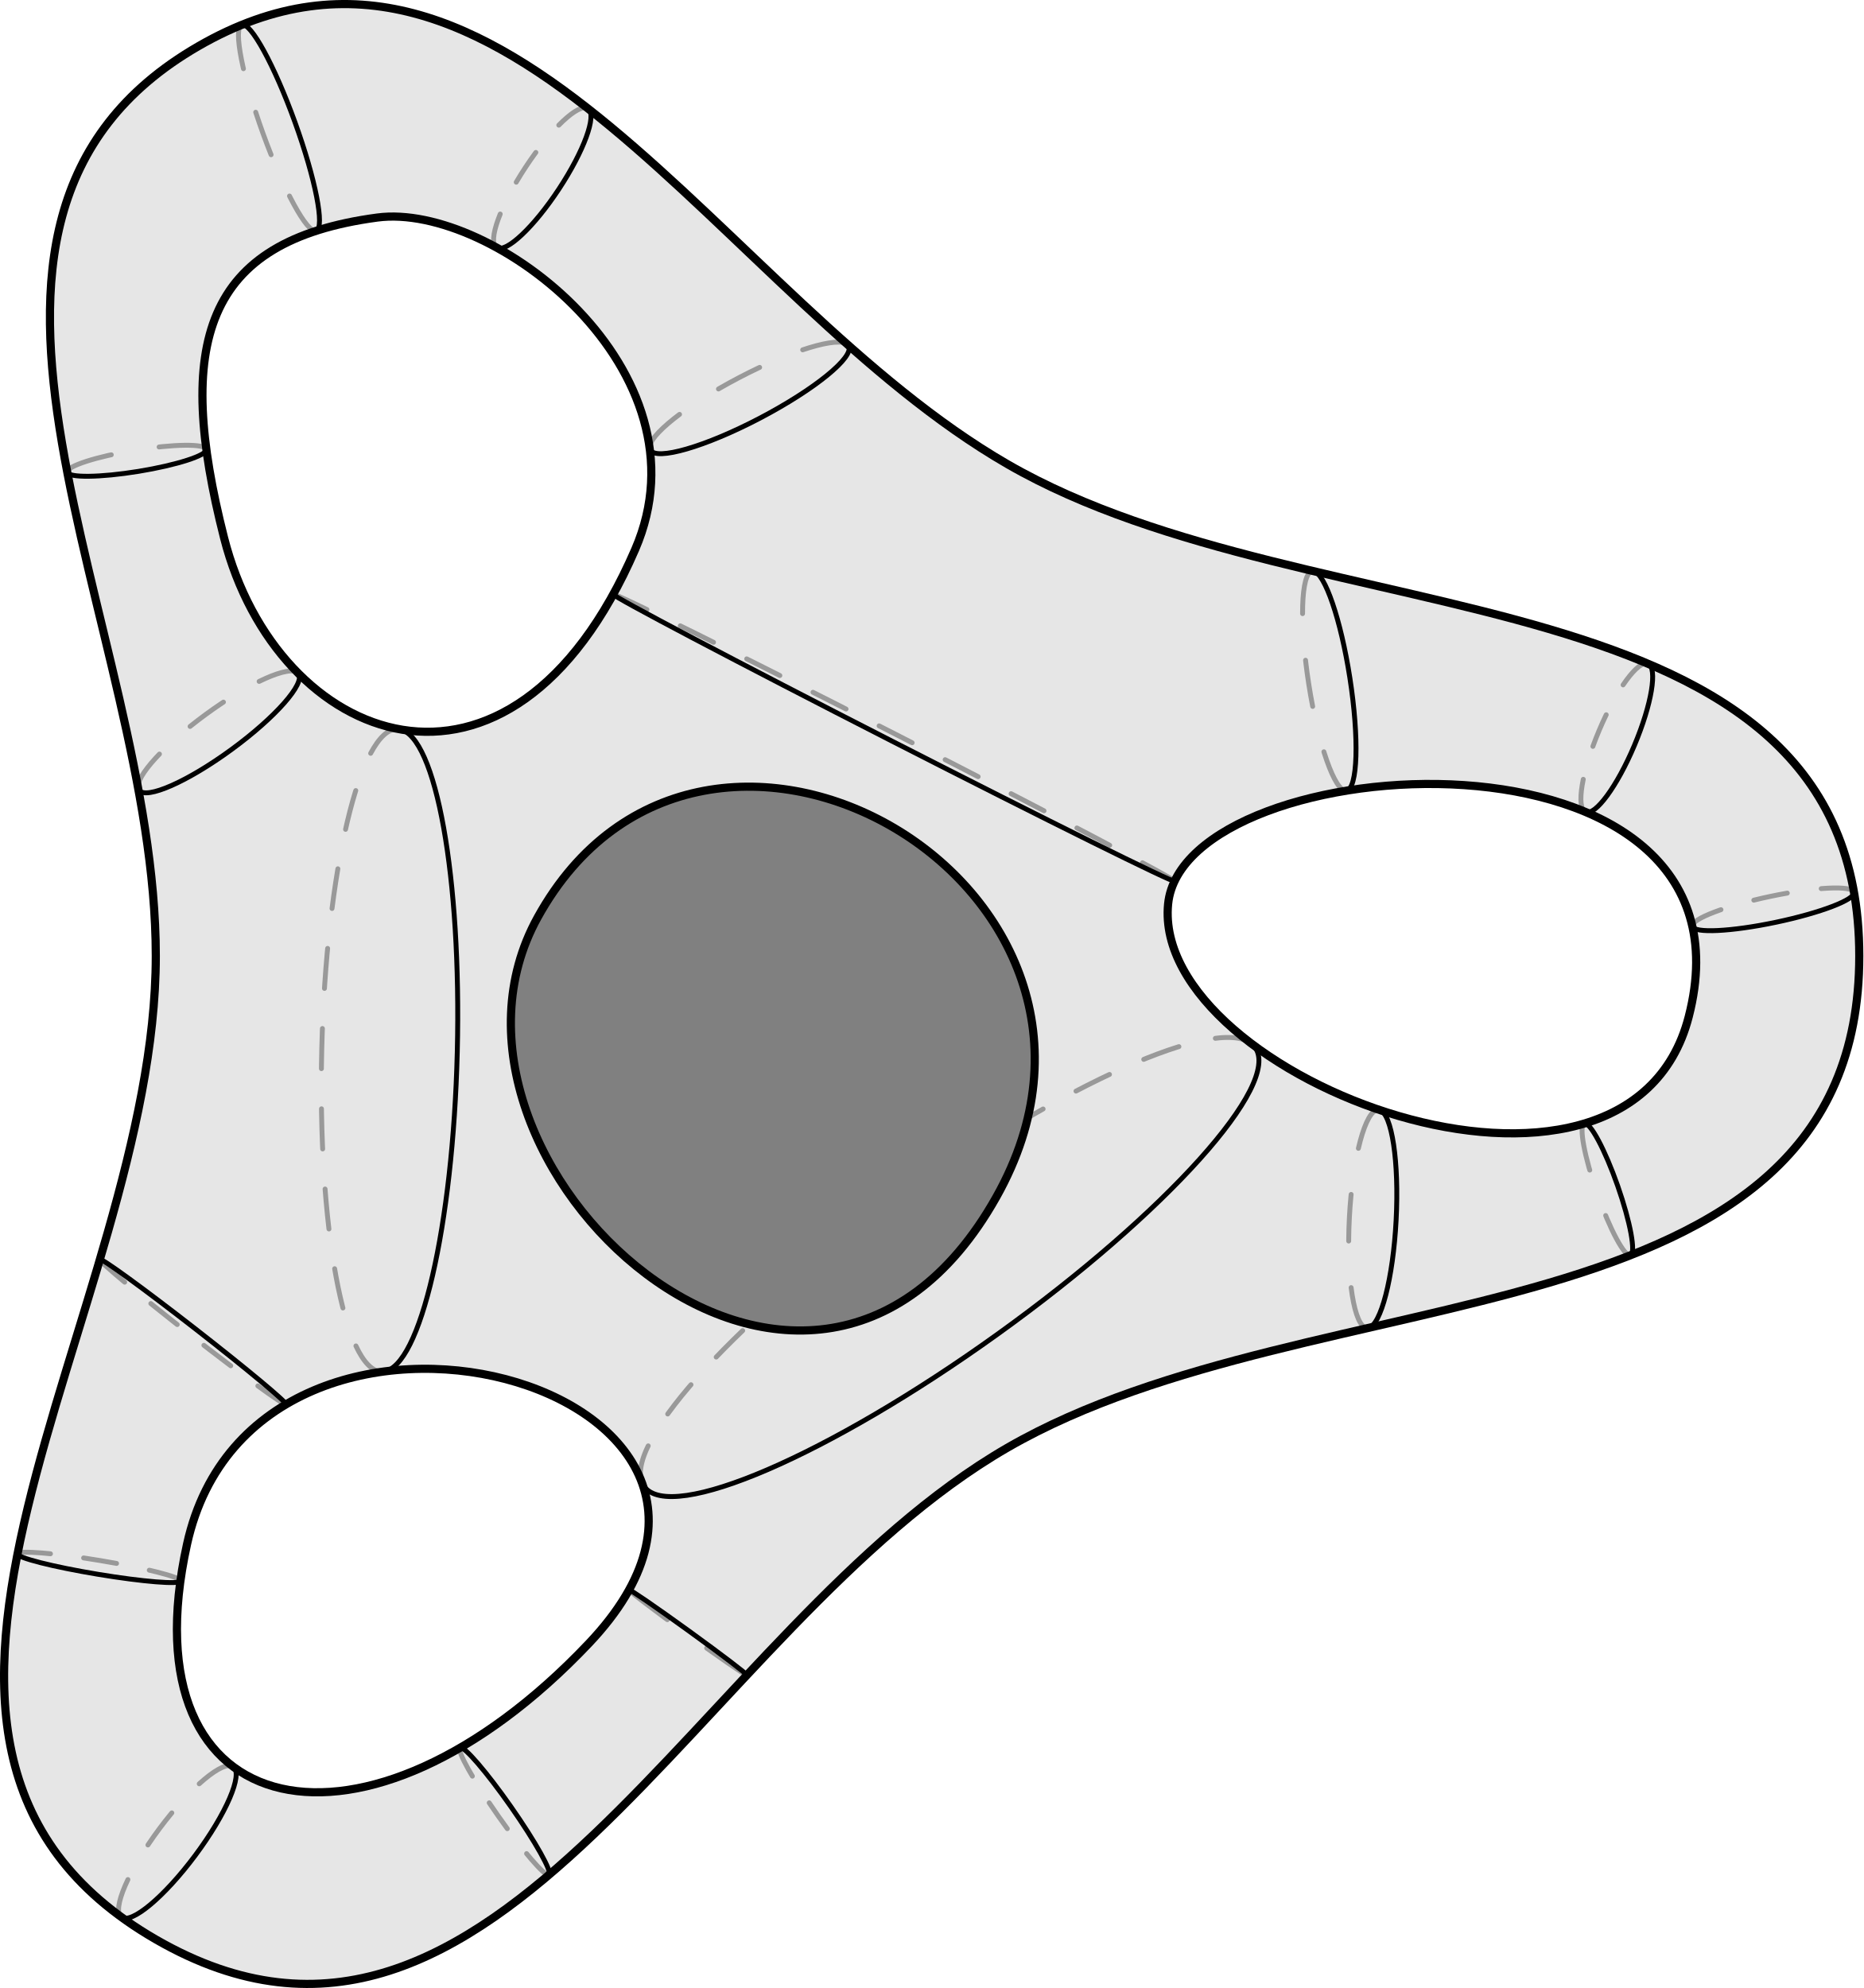
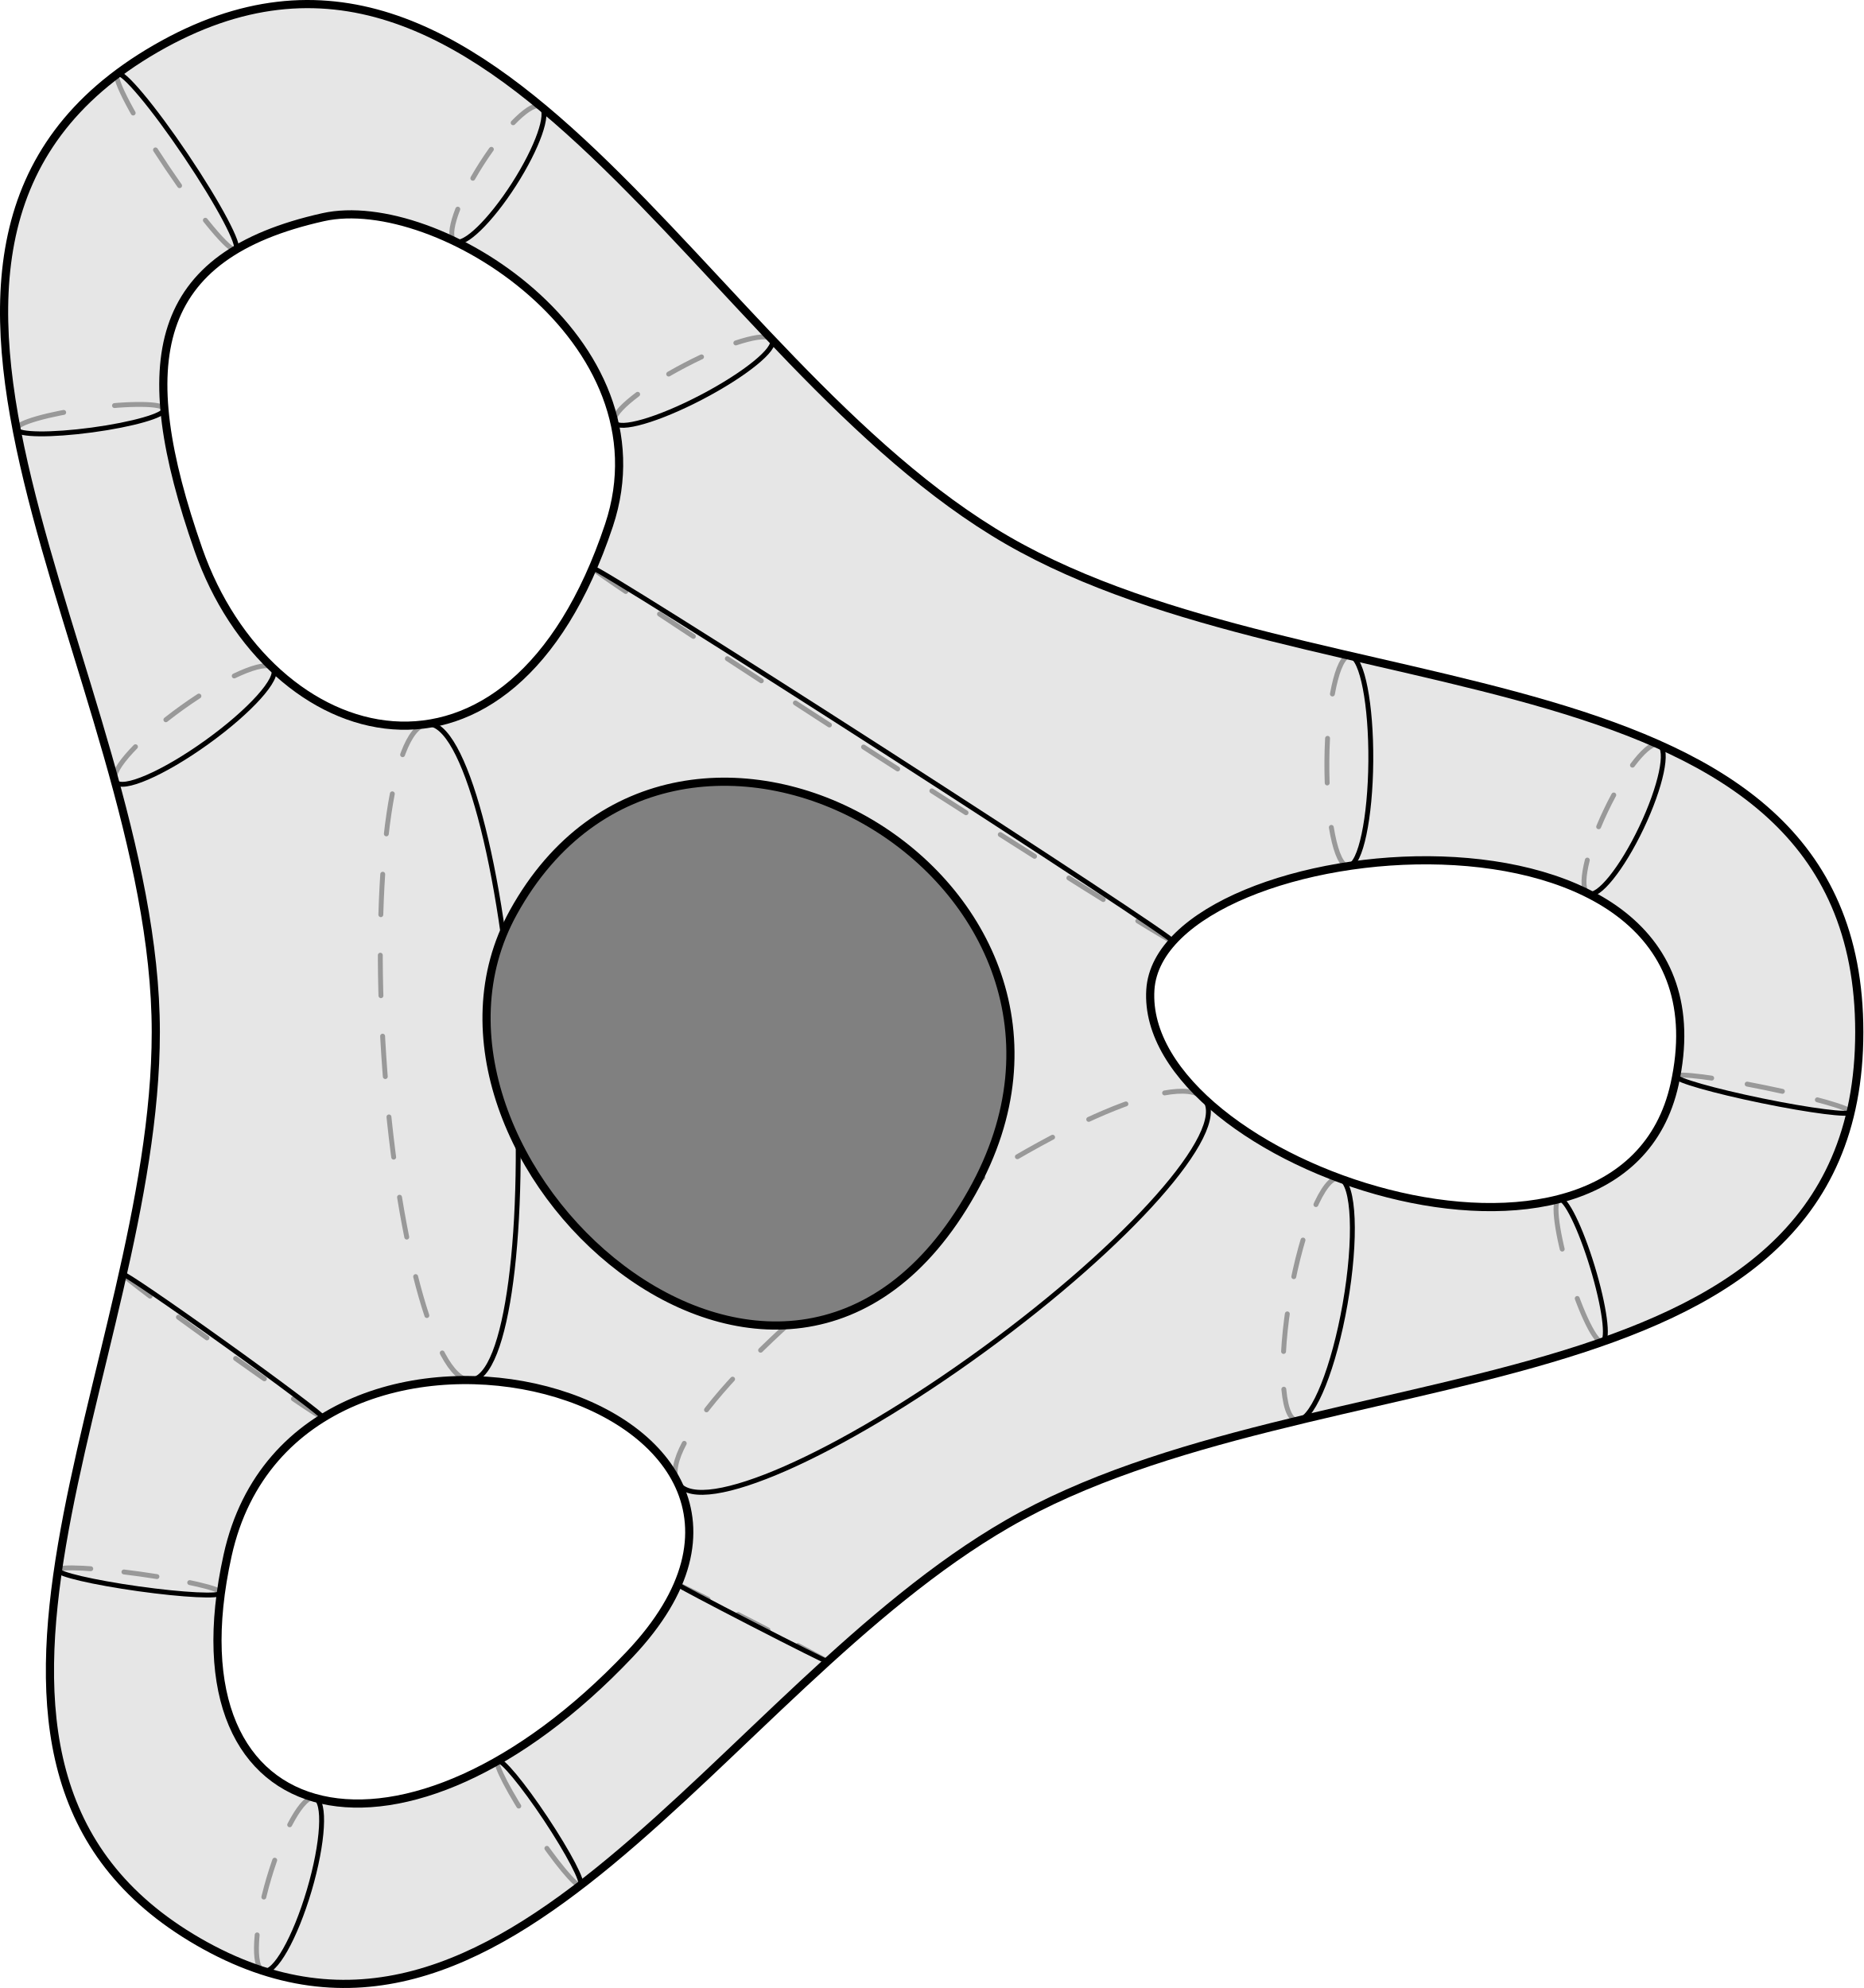
- <svg xmlns="http://www.w3.org/2000/svg" version="1.1" width="114.244pt" height="121.89pt" viewBox="100.775 112.469 114.244 121.89">
+ <svg xmlns="http://www.w3.org/2000/svg" version="1.1" width="114.244pt" height="121.89pt" viewBox="100.775 117.138 114.244 121.89">
  <g id="page1">
-     <g transform="translate(100.775 112.469)scale(.996264)">
-       <path d="M114.422 58.83C114.422 34.573 81.001 39.535 62.005 28.567C44.288 18.339 31.104-8.066 12.209 2.844C-6.687 13.753 9.588 38.373 9.588 58.83C9.588 80.766-11.42 107.227 9.588 119.356C30.596 131.485 43.008 100.061 62.005 89.093C81.001 78.125 114.422 83.088 114.422 58.83ZM71.886 55.641C72.842 45.865 108.83 43.577 103.925 62.576C100.105 77.37 70.836 66.377 71.886 55.641ZM36.242 101.135C22.629 115.505 7.622 112.62 11.513 95.022C15.796 75.644 51.247 85.297 36.242 101.135ZM13.791 33.106C10.756 21.176 12.503 14.818 23.221 13.388C30.326 12.441 43.854 22.813 39.09 33.812C31.388 51.597 17.035 45.861 13.791 33.106Z" fill="#e6e6e6" />
+     <g transform="translate(100.775 117.138)scale(.996264)">
+       <path d="M114.422 63.517C114.422 87.774 81.001 82.812 62.005 93.779C44.288 104.008 31.104 130.412 12.209 119.503C-6.687 108.594 9.588 83.974 9.588 63.517C9.588 41.581-11.42 15.12 9.588 2.991C30.596-9.138 43.008 22.286 62.005 33.254C81.001 44.221 114.422 39.259 114.422 63.517ZM70.794 60.915C70.119 71.681 99.755 81.646 103.056 66.727C107.295 47.569 71.409 51.112 70.794 60.915ZM38.739 101.828C53.743 85.99 18.292 76.336 14.009 95.715C10.118 113.313 25.125 116.198 38.739 101.828ZM12.212 33.83C16.556 46.254 31.354 50.718 37.477 32.328C41.264 20.956 26.884 11.802 19.888 13.366C9.336 15.724 8.15 22.21 12.212 33.83Z" fill="#e6e6e6" />
    </g>
-     <g transform="translate(100.775 112.469)scale(.996264)">
-       <path d="M82.859 48.66C82.859 48.66 82.859 48.66 82.859 48.66C82.161 48.769 81.124 45.833 80.543 42.103C79.961 38.372 80.056 35.26 80.754 35.151C80.783 35.147 80.812 35.147 80.842 35.153" fill="none" stroke="#999999" stroke-dasharray="2.876,2.876" stroke-linecap="round" stroke-linejoin="round" stroke-miterlimit="10.037" stroke-width="0.301" />
+     <g transform="translate(100.775 117.138)scale(.996264)">
+       <path d="M82.463 72.529C82.443 72.523 82.423 72.518 82.402 72.514C81.472 72.35 80.132 75.553 79.409 79.667C78.685 83.782 78.853 87.249 79.784 87.413C79.833 87.422 79.884 87.421 79.936 87.411" fill="none" stroke="#999999" stroke-dasharray="2.325,2.325" stroke-linecap="round" stroke-linejoin="round" stroke-miterlimit="10.037" stroke-width="0.301" />
    </g>
-     <g transform="translate(100.775 112.469)scale(.996264)">
-       <path d="M80.842 35.153C81.537 35.285 82.514 38.132 83.071 41.709C83.652 45.439 83.558 48.552 82.859 48.66" fill="none" stroke="#000000" stroke-linecap="round" stroke-linejoin="round" stroke-miterlimit="10.037" stroke-width="0.301" />
+     <g transform="translate(100.775 117.138)scale(.996264)">
+       <path d="M79.936 87.411C80.855 87.233 82.093 84.155 82.778 80.26C83.485 76.236 83.34 72.83 82.463 72.529" fill="none" stroke="#000000" stroke-linecap="round" stroke-linejoin="round" stroke-miterlimit="10.037" stroke-width="0.301" />
    </g>
-     <g transform="translate(100.775 112.469)scale(.996264)">
-       <path d="M97.576 49.971C97.576 49.971 97.576 49.971 97.576 49.971C96.976 49.718 97.35 47.471 98.413 44.952C99.475 42.433 100.822 40.596 101.422 40.849" fill="none" stroke="#999999" stroke-dasharray="2.113,2.113" stroke-linecap="round" stroke-linejoin="round" stroke-miterlimit="10.037" stroke-width="0.301" />
+     <g transform="translate(100.775 117.138)scale(.996264)">
+       <path d="M95.945 73.792C95.943 73.792 95.942 73.792 95.94 73.793C95.543 73.914 95.819 75.979 96.558 78.405C97.296 80.832 98.217 82.701 98.615 82.58C98.617 82.579 98.618 82.579 98.619 82.578" fill="none" stroke="#999999" stroke-dasharray="3.177,3.177" stroke-linecap="round" stroke-linejoin="round" stroke-miterlimit="10.037" stroke-width="0.301" />
    </g>
-     <g transform="translate(100.775 112.469)scale(.996264)">
-       <path d="M101.422 40.849C102.022 41.102 101.647 43.349 100.585 45.868C99.523 48.387 98.176 50.224 97.576 49.971" fill="none" stroke="#000000" stroke-linecap="round" stroke-linejoin="round" stroke-miterlimit="10.037" stroke-width="0.301" />
+     <g transform="translate(100.775 117.138)scale(.996264)">
+       <path d="M98.619 82.578C99.011 82.444 98.734 80.385 97.998 77.967C97.262 75.55 96.345 73.686 95.945 73.792" fill="none" stroke="#000000" stroke-linecap="round" stroke-linejoin="round" stroke-miterlimit="10.037" stroke-width="0.301" />
    </g>
-     <g transform="translate(100.775 112.469)scale(.996264)">
-       <path d="M104.149 57.008C104.149 57.008 104.149 57.008 104.149 57.008C104.056 56.568 106.208 55.743 108.955 55.165C111.703 54.587 114.005 54.476 114.097 54.916C114.097 54.917 114.098 54.919 114.098 54.92" fill="none" stroke="#999999" stroke-dasharray="2.106,2.106" stroke-linecap="round" stroke-linejoin="round" stroke-miterlimit="10.037" stroke-width="0.301" />
+     <g transform="translate(100.775 117.138)scale(.996264)">
+       <path d="M103.156 66.238C103.156 66.238 103.156 66.238 103.156 66.238C103.203 66.013 105.643 66.325 108.607 66.933C111.572 67.542 113.938 68.217 113.892 68.442" fill="none" stroke="#999999" stroke-dasharray="2.214,2.214" stroke-linecap="round" stroke-linejoin="round" stroke-miterlimit="10.037" stroke-width="0.301" />
    </g>
-     <g transform="translate(100.775 112.469)scale(.996264)">
-       <path d="M114.098 54.92C114.178 55.361 112.03 56.183 109.291 56.759C106.543 57.337 104.241 57.449 104.149 57.008" fill="none" stroke="#000000" stroke-linecap="round" stroke-linejoin="round" stroke-miterlimit="10.037" stroke-width="0.301" />
+     <g transform="translate(100.775 117.138)scale(.996264)">
+       <path d="M113.892 68.442C113.845 68.666 111.405 68.355 108.441 67.746C105.476 67.138 103.11 66.463 103.156 66.238" fill="none" stroke="#000000" stroke-linecap="round" stroke-linejoin="round" stroke-miterlimit="10.037" stroke-width="0.301" />
    </g>
-     <g transform="translate(100.775 112.469)scale(.996264)">
-       <path d="M97.502 69.146C97.501 69.146 97.499 69.147 97.498 69.147C97.148 69.27 97.5 71.184 98.284 73.422C99.069 75.661 99.989 77.376 100.339 77.254C100.34 77.253 100.341 77.253 100.342 77.252" fill="none" stroke="#999999" stroke-dasharray="2.963,2.963" stroke-linecap="round" stroke-linejoin="round" stroke-miterlimit="10.037" stroke-width="0.301" />
+     <g transform="translate(100.775 117.138)scale(.996264)">
+       <path d="M97.74 54.997C97.74 54.997 97.74 54.997 97.74 54.997C97.135 54.709 97.619 52.423 98.823 49.892C100.027 47.361 101.494 45.542 102.099 45.83" fill="none" stroke="#999999" stroke-dasharray="2.167,2.167" stroke-linecap="round" stroke-linejoin="round" stroke-miterlimit="10.037" stroke-width="0.301" />
    </g>
-     <g transform="translate(100.775 112.469)scale(.996264)">
-       <path d="M100.342 77.252C100.687 77.119 100.335 75.21 99.553 72.978C98.771 70.748 97.855 69.037 97.502 69.146" fill="none" stroke="#000000" stroke-linecap="round" stroke-linejoin="round" stroke-miterlimit="10.037" stroke-width="0.301" />
+     <g transform="translate(100.775 117.138)scale(.996264)">
+       <path d="M102.099 45.83C102.705 46.118 102.22 48.403 101.016 50.935C99.812 53.466 98.346 55.285 97.74 54.997" fill="none" stroke="#000000" stroke-linecap="round" stroke-linejoin="round" stroke-miterlimit="10.037" stroke-width="0.301" />
    </g>
-     <g transform="translate(100.775 112.469)scale(.996264)">
-       <path d="M84.908 68.314C84.883 68.306 84.858 68.301 84.832 68.3C84.037 68.259 83.236 71.231 83.042 74.94C82.849 78.648 83.336 81.688 84.13 81.73C84.156 81.731 84.182 81.729 84.208 81.724" fill="none" stroke="#999999" stroke-dasharray="2.873,2.873" stroke-linecap="round" stroke-linejoin="round" stroke-miterlimit="10.037" stroke-width="0.301" />
+     <g transform="translate(100.775 117.138)scale(.996264)">
+       <path d="M82.999 53.297C82.986 53.299 82.972 53.3 82.959 53.3C82.213 53.294 81.63 50.394 81.658 46.822C81.686 43.25 82.313 40.359 83.06 40.365C83.078 40.365 83.097 40.367 83.115 40.371" fill="none" stroke="#999999" stroke-dasharray="2.747,2.747" stroke-linecap="round" stroke-linejoin="round" stroke-miterlimit="10.037" stroke-width="0.301" />
    </g>
-     <g transform="translate(100.775 112.469)scale(.996264)">
-       <path d="M84.208 81.724C84.976 81.575 85.732 78.677 85.919 75.09C86.107 71.502 85.657 68.54 84.908 68.314" fill="none" stroke="#000000" stroke-linecap="round" stroke-linejoin="round" stroke-miterlimit="10.037" stroke-width="0.301" />
+     <g transform="translate(100.775 117.138)scale(.996264)">
+       <path d="M83.115 40.371C83.835 40.516 84.388 43.36 84.361 46.843C84.334 50.352 83.728 53.203 82.999 53.297" fill="none" stroke="#000000" stroke-linecap="round" stroke-linejoin="round" stroke-miterlimit="10.037" stroke-width="0.301" />
    </g>
-     <g transform="translate(100.775 112.469)scale(.996264)">
-       <path d="M77.017 64.232C74.855 62.518 65.463 66.679 55.481 73.853C45.494 81.031 38.553 88.609 39.497 91.201" fill="none" stroke="#999999" stroke-dasharray="2.303,2.303" stroke-linecap="round" stroke-linejoin="round" stroke-miterlimit="10.037" stroke-width="0.301" />
+     <g transform="translate(100.775 117.138)scale(.996264)">
+       <path d="M74.05 67.558C72.341 65.889 64.106 69.565 55.362 75.942C46.609 82.326 40.589 89.052 41.673 91.182" fill="none" stroke="#999999" stroke-dasharray="2.479,2.479" stroke-linecap="round" stroke-linejoin="round" stroke-miterlimit="10.037" stroke-width="0.301" />
    </g>
-     <g transform="translate(100.775 112.469)scale(.996264)">
-       <path d="M39.497 91.201C39.534 91.304 39.584 91.398 39.646 91.485C41.282 93.762 51.024 89.559 61.406 82.098C71.788 74.637 78.878 66.743 77.241 64.466C77.178 64.379 77.103 64.301 77.017 64.232" fill="none" stroke="#000000" stroke-linecap="round" stroke-linejoin="round" stroke-miterlimit="10.037" stroke-width="0.301" />
+     <g transform="translate(100.775 117.138)scale(.996264)">
+       <path d="M41.673 91.182C41.697 91.229 41.724 91.274 41.756 91.317C43.189 93.282 51.605 89.585 60.552 83.058S75.592 69.649 74.159 67.684C74.126 67.639 74.09 67.597 74.05 67.558" fill="none" stroke="#000000" stroke-linecap="round" stroke-linejoin="round" stroke-miterlimit="10.037" stroke-width="0.301" />
    </g>
-     <g transform="translate(100.775 112.469)scale(.996264)">
-       <path d="M72.284 54.23C72.344 54.113 64.659 50.066 55.12 45.191C45.583 40.318 37.803 36.461 37.739 36.577" fill="none" stroke="#999999" stroke-dasharray="2.283,2.283" stroke-linecap="round" stroke-linejoin="round" stroke-miterlimit="10.037" stroke-width="0.301" />
+     <g transform="translate(100.775 117.138)scale(.996264)">
+       <path d="M72.177 57.929C72.088 58.032 64.043 52.986 54.195 46.65C44.347 40.314 36.421 35.084 36.478 34.959" fill="none" stroke="#999999" stroke-dasharray="2.498,2.498" stroke-linecap="round" stroke-linejoin="round" stroke-miterlimit="10.037" stroke-width="0.301" />
    </g>
-     <g transform="translate(100.775 112.469)scale(.996264)">
-       <path d="M37.739 36.577C37.739 36.577 37.739 36.577 37.739 36.577C37.68 36.694 45.364 40.741 54.903 45.615C64.442 50.49 72.224 54.347 72.284 54.23C72.284 54.23 72.284 54.23 72.284 54.23" fill="none" stroke="#000000" stroke-linecap="round" stroke-linejoin="round" stroke-miterlimit="10.037" stroke-width="0.301" />
+     <g transform="translate(100.775 117.138)scale(.996264)">
+       <path d="M36.478 34.959C36.478 34.959 36.478 34.959 36.478 34.959C36.551 34.845 44.602 39.895 54.461 46.238C64.319 52.581 72.251 57.815 72.177 57.929C72.177 57.929 72.177 57.929 72.177 57.929" fill="none" stroke="#000000" stroke-linecap="round" stroke-linejoin="round" stroke-miterlimit="10.037" stroke-width="0.301" />
    </g>
-     <g transform="translate(100.775 112.469)scale(.996264)">
-       <path d="M38.714 97.847C38.683 97.9 40.275 99.112 42.274 100.559C44.273 102.005 45.922 103.138 45.963 103.092" fill="none" stroke="#999999" stroke-dasharray="2.987,2.987" stroke-linecap="round" stroke-linejoin="round" stroke-miterlimit="10.037" stroke-width="0.301" />
+     <g transform="translate(100.775 117.138)scale(.996264)">
+       <path d="M19.886 87.25C19.8 87.309 17.005 85.403 13.617 82.975C10.23 80.547 7.527 78.513 7.556 78.412" fill="none" stroke="#999999" stroke-dasharray="2.17,2.17" stroke-linecap="round" stroke-linejoin="round" stroke-miterlimit="10.037" stroke-width="0.301" />
    </g>
-     <g transform="translate(100.775 112.469)scale(.996264)">
-       <path d="M45.963 103.092C45.963 103.092 45.963 103.092 45.963 103.092C45.999 103.043 44.405 101.829 42.403 100.38C40.401 98.931 38.75 97.797 38.714 97.846C38.714 97.847 38.714 97.847 38.714 97.847" fill="none" stroke="#000000" stroke-linecap="round" stroke-linejoin="round" stroke-miterlimit="10.037" stroke-width="0.301" />
+     <g transform="translate(100.775 117.138)scale(.996264)">
+       <path d="M7.556 78.412C7.556 78.412 7.556 78.411 7.556 78.411C7.614 78.331 10.421 80.244 13.826 82.685C17.231 85.125 19.944 87.169 19.887 87.249C19.887 87.249 19.886 87.25 19.886 87.25" fill="none" stroke="#000000" stroke-linecap="round" stroke-linejoin="round" stroke-miterlimit="10.037" stroke-width="0.301" />
    </g>
-     <g transform="translate(100.775 112.469)scale(.996264)">
-       <path d="M28.318 107.564C28.317 107.565 28.316 107.565 28.315 107.566C28.096 107.719 29.143 109.593 30.654 111.751C32.165 113.91 33.567 115.535 33.786 115.382C33.787 115.381 33.788 115.38 33.789 115.379" fill="none" stroke="#999999" stroke-dasharray="1.941,1.941" stroke-linecap="round" stroke-linejoin="round" stroke-miterlimit="10.037" stroke-width="0.301" />
+     <g transform="translate(100.775 117.138)scale(.996264)">
+       <path d="M13.592 98.03C13.627 97.781 11.412 97.265 8.644 96.876C5.877 96.488 3.605 96.376 3.57 96.624" fill="none" stroke="#999999" stroke-dasharray="2.051,2.051" stroke-linecap="round" stroke-linejoin="round" stroke-miterlimit="10.037" stroke-width="0.301" />
    </g>
-     <g transform="translate(100.775 112.469)scale(.996264)">
-       <path d="M33.789 115.379C33.994 115.21 32.95 113.344 31.447 111.196C29.943 109.048 28.547 107.428 28.318 107.564" fill="none" stroke="#000000" stroke-linecap="round" stroke-linejoin="round" stroke-miterlimit="10.037" stroke-width="0.301" />
+     <g transform="translate(100.775 117.138)scale(.996264)">
+       <path d="M3.57 96.624C3.535 96.874 5.75 97.39 8.518 97.778C11.286 98.166 13.557 98.279 13.592 98.03C13.592 98.03 13.592 98.03 13.592 98.03" fill="none" stroke="#000000" stroke-linecap="round" stroke-linejoin="round" stroke-miterlimit="10.037" stroke-width="0.301" />
    </g>
-     <g transform="translate(100.775 112.469)scale(.996264)">
-       <path d="M14.362 108.734C13.753 108.28 11.717 109.984 9.814 112.538C7.911 115.093 6.862 117.532 7.471 117.985" fill="none" stroke="#999999" stroke-dasharray="2.462,2.462" stroke-linecap="round" stroke-linejoin="round" stroke-miterlimit="10.037" stroke-width="0.301" />
+     <g transform="translate(100.775 117.138)scale(.996264)">
+       <path d="M19.361 110.645C18.675 110.442 17.413 112.663 16.544 115.606C15.675 118.549 15.527 121.099 16.213 121.302" fill="none" stroke="#999999" stroke-dasharray="2.367,2.367" stroke-linecap="round" stroke-linejoin="round" stroke-miterlimit="10.037" stroke-width="0.301" />
    </g>
-     <g transform="translate(100.775 112.469)scale(.996264)">
-       <path d="M7.471 117.985C8.08 118.439 10.116 116.736 12.019 114.181S14.971 109.188 14.362 108.734" fill="none" stroke="#000000" stroke-linecap="round" stroke-linejoin="round" stroke-miterlimit="10.037" stroke-width="0.301" />
+     <g transform="translate(100.775 117.138)scale(.996264)">
+       <path d="M16.213 121.302C16.9 121.504 18.161 119.283 19.03 116.341C19.9 113.398 20.048 110.848 19.361 110.645" fill="none" stroke="#000000" stroke-linecap="round" stroke-linejoin="round" stroke-miterlimit="10.037" stroke-width="0.301" />
    </g>
-     <g transform="translate(100.775 112.469)scale(.996264)">
-       <path d="M11.102 97.296C11.141 97.062 8.929 96.5 6.161 96.04S1.118 95.397 1.079 95.63" fill="none" stroke="#999999" stroke-dasharray="2.056,2.056" stroke-linecap="round" stroke-linejoin="round" stroke-miterlimit="10.037" stroke-width="0.301" />
+     <g transform="translate(100.775 117.138)scale(.996264)">
+       <path d="M30.63 108.363C30.629 108.363 30.628 108.364 30.628 108.364C30.402 108.514 31.359 110.352 32.765 112.468S35.495 116.178 35.721 116.028C35.721 116.027 35.722 116.027 35.723 116.026" fill="none" stroke="#999999" stroke-dasharray="3.124,3.124" stroke-linecap="round" stroke-linejoin="round" stroke-miterlimit="10.037" stroke-width="0.301" />
    </g>
-     <g transform="translate(100.775 112.469)scale(.996264)">
-       <path d="M1.079 95.63C1.04 95.864 3.253 96.426 6.02 96.885S11.063 97.529 11.102 97.296C11.102 97.296 11.102 97.296 11.102 97.296" fill="none" stroke="#000000" stroke-linecap="round" stroke-linejoin="round" stroke-miterlimit="10.037" stroke-width="0.301" />
+     <g transform="translate(100.775 117.138)scale(.996264)">
+       <path d="M35.723 116.026C35.939 115.864 34.984 114.033 33.583 111.924C32.182 109.816 30.863 108.227 30.63 108.363" fill="none" stroke="#000000" stroke-linecap="round" stroke-linejoin="round" stroke-miterlimit="10.037" stroke-width="0.301" />
    </g>
-     <g transform="translate(100.775 112.469)scale(.996264)">
-       <path d="M17.598 86.432C17.482 86.508 14.867 84.605 11.727 82.159C8.586 79.713 6.101 77.642 6.147 77.512" fill="none" stroke="#999999" stroke-dasharray="2.078,2.078" stroke-linecap="round" stroke-linejoin="round" stroke-miterlimit="10.037" stroke-width="0.301" />
+     <g transform="translate(100.775 117.138)scale(.996264)">
+       <path d="M41.712 97.516C41.712 97.516 41.712 97.516 41.712 97.516C41.727 97.487 43.801 98.524 46.344 99.832C48.886 101.141 50.935 102.226 50.92 102.255C50.92 102.255 50.92 102.256 50.92 102.256" fill="none" stroke="#999999" stroke-dasharray="2.072,2.072" stroke-linecap="round" stroke-linejoin="round" stroke-miterlimit="10.037" stroke-width="0.301" />
    </g>
-     <g transform="translate(100.775 112.469)scale(.996264)">
-       <path d="M6.147 77.512C6.147 77.511 6.148 77.51 6.148 77.509C6.23 77.405 8.859 79.317 12.021 81.78C15.184 84.244 17.681 86.325 17.6 86.43C17.599 86.431 17.599 86.431 17.598 86.432" fill="none" stroke="#000000" stroke-linecap="round" stroke-linejoin="round" stroke-miterlimit="10.037" stroke-width="0.301" />
+     <g transform="translate(100.775 117.138)scale(.996264)">
+       <path d="M50.92 102.256C50.896 102.28 48.826 101.245 46.289 99.939C43.747 98.631 41.699 97.547 41.712 97.516" fill="none" stroke="#000000" stroke-linecap="round" stroke-linejoin="round" stroke-miterlimit="10.037" stroke-width="0.301" />
    </g>
-     <g transform="translate(100.775 112.469)scale(.996264)">
-       <path d="M23.612 84.408C23.569 84.413 23.526 84.415 23.482 84.414C21.18 84.357 19.532 75.459 19.802 64.539C20.072 53.619 22.158 44.812 24.461 44.869C24.504 44.87 24.548 44.875 24.591 44.882" fill="none" stroke="#999999" stroke-dasharray="2.471,2.471" stroke-linecap="round" stroke-linejoin="round" stroke-miterlimit="10.037" stroke-width="0.301" />
+     <g transform="translate(100.775 117.138)scale(.996264)">
+       <path d="M28.926 84.934C26.719 84.923 24.353 76.063 23.621 65.011C22.89 53.961 24.067 44.867 26.254 44.563" fill="none" stroke="#999999" stroke-dasharray="2.493,2.493" stroke-linecap="round" stroke-linejoin="round" stroke-miterlimit="10.037" stroke-width="0.301" />
    </g>
-     <g transform="translate(100.775 112.469)scale(.996264)">
-       <path d="M24.591 44.882C26.826 45.266 28.406 54.033 28.141 64.745C27.876 75.46 25.863 84.14 23.612 84.408" fill="none" stroke="#000000" stroke-linecap="round" stroke-linejoin="round" stroke-miterlimit="10.037" stroke-width="0.301" />
+     <g transform="translate(100.775 117.138)scale(.996264)">
+       <path d="M26.254 44.563C26.273 44.561 26.293 44.559 26.312 44.557C28.537 44.41 30.938 53.329 31.676 64.478C32.414 75.627 31.209 84.785 28.985 84.932C28.965 84.934 28.946 84.934 28.926 84.934" fill="none" stroke="#000000" stroke-linecap="round" stroke-linejoin="round" stroke-miterlimit="10.037" stroke-width="0.301" />
    </g>
-     <g transform="translate(100.775 112.469)scale(.996264)">
-       <path d="M18.341 41.422C17.837 40.896 15.33 42.015 12.67 43.962C10.117 45.831 8.334 47.796 8.503 48.516" fill="none" stroke="#999999" stroke-dasharray="2.541,2.541" stroke-linecap="round" stroke-linejoin="round" stroke-miterlimit="10.037" stroke-width="0.301" />
+     <g transform="translate(100.775 117.138)scale(.996264)">
+       <path d="M37.799 25.943C37.645 25.358 39.551 23.831 42.153 22.47C44.749 21.112 47.086 20.418 47.487 20.87" fill="none" stroke="#999999" stroke-dasharray="2.281,2.281" stroke-linecap="round" stroke-linejoin="round" stroke-miterlimit="10.037" stroke-width="0.301" />
    </g>
-     <g transform="translate(100.775 112.469)scale(.996264)">
-       <path d="M8.503 48.516C8.513 48.56 8.531 48.599 8.556 48.634C8.993 49.23 11.543 48.107 14.252 46.123C16.961 44.14 18.803 42.049 18.366 41.452C18.358 41.441 18.35 41.431 18.341 41.422" fill="none" stroke="#000000" stroke-linecap="round" stroke-linejoin="round" stroke-miterlimit="10.037" stroke-width="0.301" />
+     <g transform="translate(100.775 117.138)scale(.996264)">
+       <path d="M47.487 20.87C47.499 20.885 47.51 20.901 47.519 20.918C47.804 21.461 45.862 23.038 43.183 24.439C40.504 25.841 38.102 26.536 37.818 25.992C37.809 25.977 37.803 25.96 37.799 25.943" fill="none" stroke="#000000" stroke-linecap="round" stroke-linejoin="round" stroke-miterlimit="10.037" stroke-width="0.301" />
    </g>
-     <g transform="translate(100.775 112.469)scale(.996264)">
-       <path d="M12.699 27.659C12.64 27.299 10.676 27.321 8.312 27.707C5.949 28.093 4.08 28.697 4.139 29.056" fill="none" stroke="#999999" stroke-dasharray="2.984,2.984" stroke-linecap="round" stroke-linejoin="round" stroke-miterlimit="10.037" stroke-width="0.301" />
+     <g transform="translate(100.775 117.138)scale(.996264)">
+       <path d="M28.009 14.866C28 14.861 27.991 14.856 27.983 14.851C27.433 14.499 28.177 12.357 29.645 10.066C31.112 7.776 32.746 6.204 33.296 6.556C33.304 6.562 33.313 6.568 33.321 6.574" fill="none" stroke="#999999" stroke-dasharray="2.116,2.116" stroke-linecap="round" stroke-linejoin="round" stroke-miterlimit="10.037" stroke-width="0.301" />
    </g>
-     <g transform="translate(100.775 112.469)scale(.996264)">
-       <path d="M4.139 29.056C4.197 29.415 6.161 29.393 8.525 29.008C10.889 28.622 12.757 28.018 12.699 27.659" fill="none" stroke="#000000" stroke-linecap="round" stroke-linejoin="round" stroke-miterlimit="10.037" stroke-width="0.301" />
+     <g transform="translate(100.775 117.138)scale(.996264)">
+       <path d="M33.321 6.574C33.822 6.975 33.078 9.086 31.634 11.341C30.189 13.596 28.582 15.154 28.009 14.866" fill="none" stroke="#000000" stroke-linecap="round" stroke-linejoin="round" stroke-miterlimit="10.037" stroke-width="0.301" />
    </g>
-     <g transform="translate(100.775 112.469)scale(.996264)">
-       <path d="M19.457 14.207C18.912 14.386 17.452 11.713 16.189 8.222C14.927 4.734 14.339 1.746 14.872 1.533" fill="none" stroke="#999999" stroke-dasharray="2.783,2.783" stroke-linecap="round" stroke-linejoin="round" stroke-miterlimit="10.037" stroke-width="0.301" />
+     <g transform="translate(100.775 117.138)scale(.996264)">
+       <path d="M14.51 15.365C14.186 15.562 12.305 13.316 10.3 10.336C8.294 7.357 6.92 4.768 7.225 4.543" fill="none" stroke="#999999" stroke-dasharray="2.654,2.654" stroke-linecap="round" stroke-linejoin="round" stroke-miterlimit="10.037" stroke-width="0.301" />
    </g>
-     <g transform="translate(100.775 112.469)scale(.996264)">
-       <path d="M14.872 1.533C14.873 1.532 14.875 1.532 14.877 1.531C15.418 1.335 16.883 4.014 18.149 7.513C19.415 11.013 20.003 14.009 19.462 14.205C19.46 14.206 19.459 14.206 19.457 14.207" fill="none" stroke="#000000" stroke-linecap="round" stroke-linejoin="round" stroke-miterlimit="10.037" stroke-width="0.301" />
+     <g transform="translate(100.775 117.138)scale(.996264)">
+       <path d="M7.225 4.543C7.226 4.543 7.227 4.542 7.227 4.542C7.542 4.33 9.429 6.58 11.44 9.569C13.452 12.557 14.828 15.152 14.513 15.364C14.512 15.364 14.511 15.365 14.51 15.365" fill="none" stroke="#000000" stroke-linecap="round" stroke-linejoin="round" stroke-miterlimit="10.037" stroke-width="0.301" />
    </g>
-     <g transform="translate(100.775 112.469)scale(.996264)">
-       <path d="M30.574 15.243C30.568 15.24 30.562 15.236 30.556 15.232C29.991 14.86 30.793 12.644 32.348 10.283C33.904 7.922 35.623 6.311 36.188 6.683C36.194 6.687 36.2 6.691 36.206 6.696" fill="none" stroke="#999999" stroke-dasharray="2.195,2.195" stroke-linecap="round" stroke-linejoin="round" stroke-miterlimit="10.037" stroke-width="0.301" />
+     <g transform="translate(100.775 117.138)scale(.996264)">
+       <path d="M10.119 25.186C10.118 25.185 10.118 25.183 10.118 25.182C10.069 24.813 7.991 24.789 5.479 25.128S.97 26.04 1.019 26.409C1.02 26.41 1.02 26.412 1.02 26.413" fill="none" stroke="#999999" stroke-dasharray="3.157,3.157" stroke-linecap="round" stroke-linejoin="round" stroke-miterlimit="10.037" stroke-width="0.301" />
    </g>
-     <g transform="translate(100.775 112.469)scale(.996264)">
-       <path d="M36.206 6.696C36.737 7.102 35.936 9.297 34.397 11.633C32.858 13.969 31.157 15.572 30.574 15.243" fill="none" stroke="#000000" stroke-linecap="round" stroke-linejoin="round" stroke-miterlimit="10.037" stroke-width="0.301" />
+     <g transform="translate(100.775 117.138)scale(.996264)">
+       <path d="M1.02 26.413C1.087 26.777 3.157 26.8 5.659 26.463C8.162 26.125 10.153 25.555 10.119 25.186" fill="none" stroke="#000000" stroke-linecap="round" stroke-linejoin="round" stroke-miterlimit="10.037" stroke-width="0.301" />
    </g>
-     <g transform="translate(100.775 112.469)scale(.996264)">
-       <path d="M39.983 27.598C39.857 26.84 42.235 24.942 45.469 23.247C48.701 21.553 51.614 20.677 52.167 21.211" fill="none" stroke="#999999" stroke-dasharray="2.862,2.862" stroke-linecap="round" stroke-linejoin="round" stroke-miterlimit="10.037" stroke-width="0.301" />
+     <g transform="translate(100.775 117.138)scale(.996264)">
+       <path d="M16.778 41.096C16.275 40.594 13.812 41.673 11.19 43.556C8.626 45.398 6.839 47.342 7.056 48.023" fill="none" stroke="#999999" stroke-dasharray="2.503,2.503" stroke-linecap="round" stroke-linejoin="round" stroke-miterlimit="10.037" stroke-width="0.301" />
    </g>
-     <g transform="translate(100.775 112.469)scale(.996264)">
-       <path d="M52.167 21.211C52.191 21.234 52.211 21.26 52.226 21.288C52.585 21.974 50.143 23.963 46.771 25.731C43.398 27.498 40.373 28.375 40.014 27.689C39.999 27.661 39.989 27.631 39.983 27.598" fill="none" stroke="#000000" stroke-linecap="round" stroke-linejoin="round" stroke-miterlimit="10.037" stroke-width="0.301" />
+     <g transform="translate(100.775 117.138)scale(.996264)">
+       <path d="M7.056 48.023C7.066 48.054 7.081 48.082 7.099 48.108C7.521 48.696 10.037 47.611 12.719 45.685S17.232 41.72 16.81 41.133C16.8 41.12 16.79 41.107 16.778 41.096" fill="none" stroke="#000000" stroke-linecap="round" stroke-linejoin="round" stroke-miterlimit="10.037" stroke-width="0.301" />
    </g>
-     <g transform="translate(100.775 112.469)scale(.996264)">
-       <path d="M33.084 56.467C43.282 37.983 72.069 54.557 61.312 73.676C49.73 94.261 24.831 71.425 33.084 56.467Z" fill="#808080" />
+     <g transform="translate(100.775 117.138)scale(.996264)">
+       <path d="M31.587 56.161C23.334 71.12 48.233 93.955 59.815 73.37C70.572 54.252 41.785 37.678 31.587 56.161Z" fill="#808080" />
    </g>
-     <g transform="translate(100.775 112.469)scale(.996264)">
-       <path d="M114.422 58.83C114.422 34.573 81.001 39.535 62.005 28.567C44.288 18.339 31.104-8.066 12.209 2.844C-6.687 13.753 9.588 38.373 9.588 58.83C9.588 80.766-11.42 107.227 9.588 119.356C30.596 131.485 43.008 100.061 62.005 89.093C81.001 78.125 114.422 83.088 114.422 58.83Z" fill="none" stroke="#000000" stroke-linecap="round" stroke-linejoin="round" stroke-miterlimit="10.037" stroke-width="0.502" />
+     <g transform="translate(100.775 117.138)scale(.996264)">
+       <path d="M114.422 63.517C114.422 87.774 81.001 82.812 62.005 93.779C44.288 104.008 31.104 130.412 12.209 119.503C-6.687 108.594 9.588 83.974 9.588 63.517C9.588 41.581-11.42 15.12 9.588 2.991C30.596-9.138 43.008 22.286 62.005 33.254C81.001 44.221 114.422 39.259 114.422 63.517Z" fill="none" stroke="#000000" stroke-linecap="round" stroke-linejoin="round" stroke-miterlimit="10.037" stroke-width="0.502" />
    </g>
-     <g transform="translate(100.775 112.469)scale(.996264)">
-       <path d="M71.886 55.641C72.842 45.865 108.83 43.577 103.925 62.576C100.105 77.37 70.836 66.377 71.886 55.641Z" fill="none" stroke="#000000" stroke-linecap="round" stroke-linejoin="round" stroke-miterlimit="10.037" stroke-width="0.502" />
+     <g transform="translate(100.775 117.138)scale(.996264)">
+       <path d="M70.794 60.915C70.119 71.681 99.755 81.646 103.056 66.727C107.295 47.569 71.409 51.112 70.794 60.915Z" fill="none" stroke="#000000" stroke-linecap="round" stroke-linejoin="round" stroke-miterlimit="10.037" stroke-width="0.502" />
    </g>
-     <g transform="translate(100.775 112.469)scale(.996264)">
-       <path d="M36.242 101.135C22.629 115.505 7.622 112.62 11.513 95.022C15.796 75.644 51.247 85.297 36.242 101.135Z" fill="none" stroke="#000000" stroke-linecap="round" stroke-linejoin="round" stroke-miterlimit="10.037" stroke-width="0.502" />
+     <g transform="translate(100.775 117.138)scale(.996264)">
+       <path d="M38.739 101.828C53.743 85.99 18.292 76.336 14.009 95.715C10.118 113.313 25.125 116.198 38.739 101.828Z" fill="none" stroke="#000000" stroke-linecap="round" stroke-linejoin="round" stroke-miterlimit="10.037" stroke-width="0.502" />
    </g>
-     <g transform="translate(100.775 112.469)scale(.996264)">
-       <path d="M13.791 33.106C10.756 21.176 12.503 14.818 23.221 13.388C30.326 12.441 43.854 22.813 39.09 33.812C31.388 51.597 17.035 45.861 13.791 33.106Z" fill="none" stroke="#000000" stroke-linecap="round" stroke-linejoin="round" stroke-miterlimit="10.037" stroke-width="0.502" />
+     <g transform="translate(100.775 117.138)scale(.996264)">
+       <path d="M12.212 33.83C16.556 46.254 31.354 50.718 37.477 32.328C41.264 20.956 26.884 11.802 19.888 13.366C9.336 15.724 8.15 22.21 12.212 33.83Z" fill="none" stroke="#000000" stroke-linecap="round" stroke-linejoin="round" stroke-miterlimit="10.037" stroke-width="0.502" />
    </g>
-     <g transform="translate(100.775 112.469)scale(.996264)">
-       <path d="M33.084 56.467C43.282 37.983 72.069 54.557 61.312 73.676C49.73 94.261 24.831 71.425 33.084 56.467Z" fill="none" stroke="#000000" stroke-linecap="round" stroke-linejoin="round" stroke-miterlimit="10.037" stroke-width="0.502" />
+     <g transform="translate(100.775 117.138)scale(.996264)">
+       <path d="M31.587 56.161C23.334 71.12 48.233 93.955 59.815 73.37C70.572 54.252 41.785 37.678 31.587 56.161Z" fill="none" stroke="#000000" stroke-linecap="round" stroke-linejoin="round" stroke-miterlimit="10.037" stroke-width="0.502" />
    </g>
  </g>
</svg>
